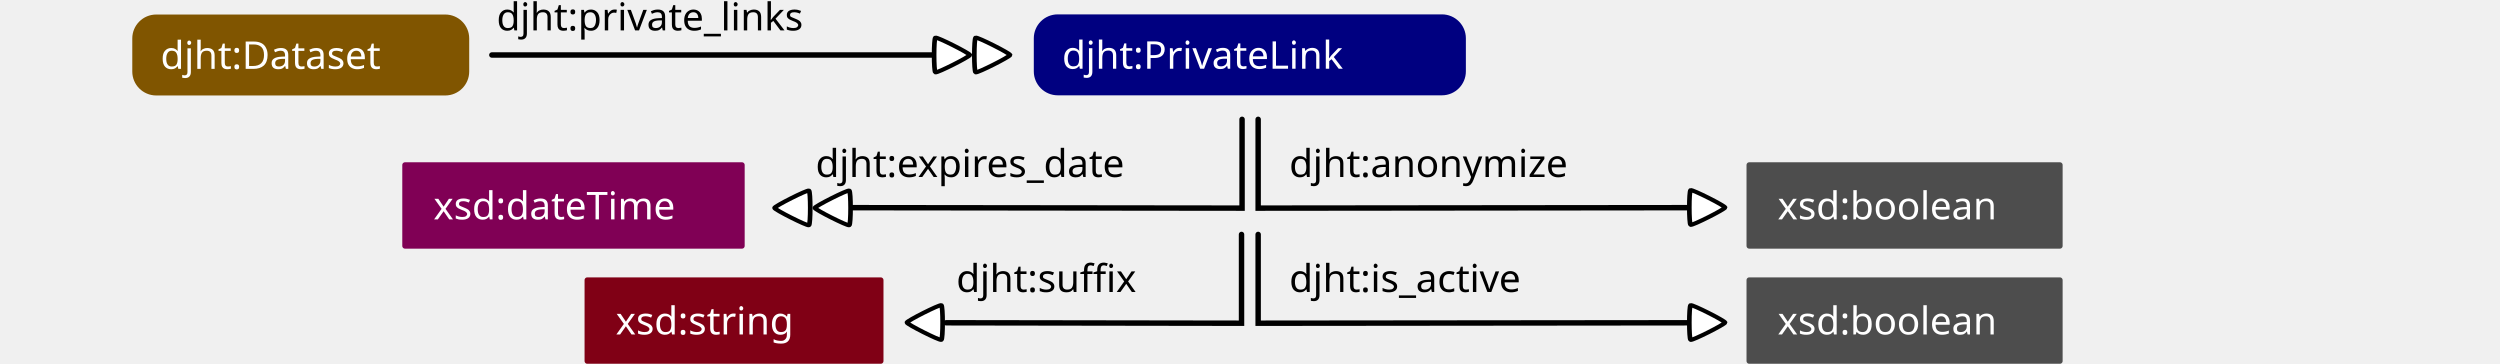
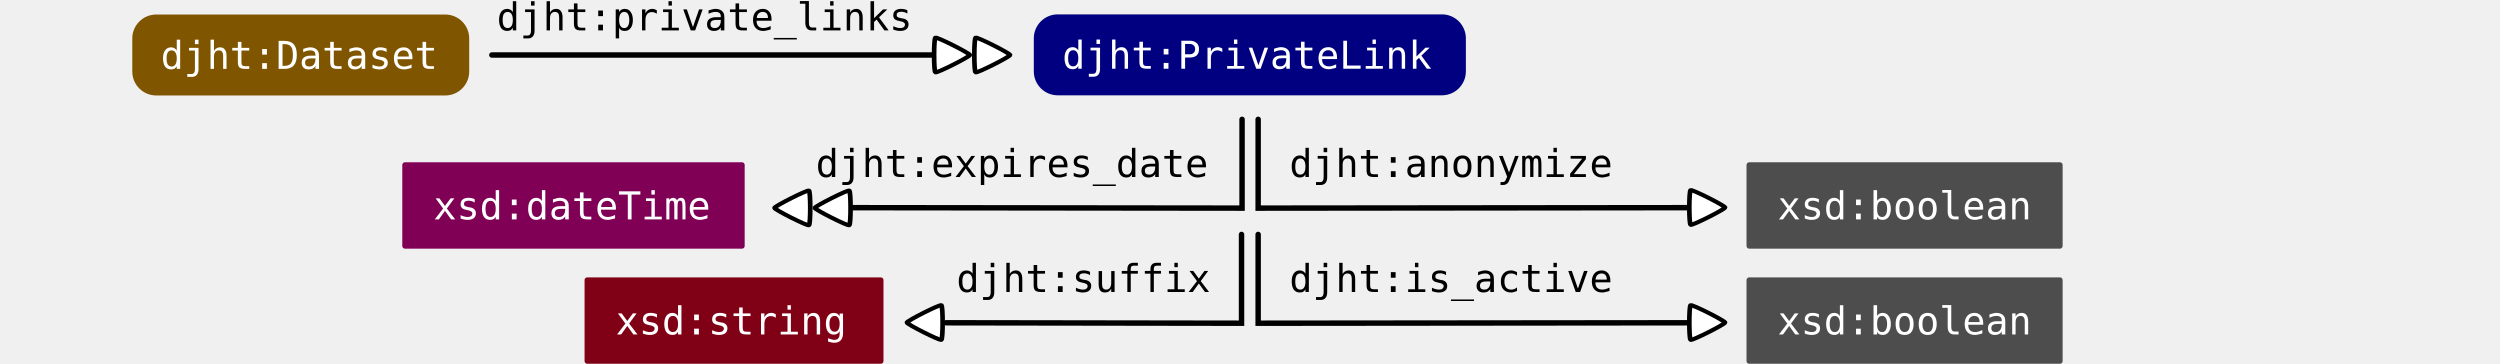
- <svg xmlns="http://www.w3.org/2000/svg" width="230mm" height="33.461mm" version="1.1" viewBox="0 0 230 33.461">
+ <svg xmlns="http://www.w3.org/2000/svg" width="230mm" height="33.461mm" version="1.1" viewBox="0 0 230 33.461" font-family="'Fira Code', monospace" font-size="3.528px">
  <g transform="translate(-302.8 -92.091)">
-     <text x="377.843" y="108.373" fill="#000000" font-family="sans-serif" font-size="3.528px" stroke-width=".131" style="line-height:1.25" xml:space="preserve">
-       <tspan x="377.843" y="108.373" font-family="'Fira Code'" font-size="3.528px" stroke-width=".131">djht:expires_date</tspan>
+     <text x="377.843" y="108.373" fill="#000" stroke-width=".131" style="line-height:1.25" xml:space="preserve">
+       <tspan x="377.843" y="108.373" stroke-width=".131">djht:expires_date</tspan>
    </text>
-     <text x="421.419" y="108.373" fill="#000000" font-family="sans-serif" font-size="3.528px" stroke-width=".131" style="line-height:1.25" xml:space="preserve">
-       <tspan x="421.419" y="108.373" font-family="'Fira Code'" font-size="3.528px" stroke-width=".131">djht:anonymize</tspan>
+     <text x="421.419" y="108.373" fill="#000" stroke-width=".131" style="line-height:1.25" xml:space="preserve">
+       <tspan x="421.419" y="108.373" stroke-width=".131">djht:anonymize</tspan>
    </text>
    <g stroke="#000" stroke-linecap="round">
      <path d="m417.07 103.07v8.168l-36.007-0.042" fill="none" stroke-width=".5" />
      <path transform="matrix(.549 .12832 -.1471 .47889 242.03 53.418)" d="m267.07 52.47c-0.228 0.228-6.135-1.355-6.218-1.666-0.083-0.311 4.241-4.636 4.552-4.552 0.311 0.083 1.894 5.991 1.666 6.218z" fill="#fff" stroke-linejoin="round" stroke-width=".754" />
      <path transform="matrix(.549 .12832 -.1471 .47889 238.32 53.418)" d="m267.07 52.47c-0.228 0.228-6.135-1.355-6.218-1.666-0.083-0.311 4.241-4.636 4.552-4.552 0.311 0.083 1.894 5.991 1.666 6.218z" fill="#fff" stroke-linejoin="round" stroke-width=".754" />
      <path d="m418.55 103.07v8.168l39.903-0.042" fill="none" stroke-width=".5" />
      <path transform="matrix(-.549 .12832 .1471 .47889 597.24 53.378)" d="m267.07 52.47c-0.228 0.228-6.135-1.355-6.218-1.666-0.083-0.311 4.241-4.636 4.552-4.552 0.311 0.083 1.894 5.991 1.666 6.218z" fill="#fff" stroke-linejoin="round" stroke-width=".754" />
    </g>
-     <text x="421.419" y="118.956" fill="#000000" font-family="sans-serif" font-size="3.528px" stroke-width=".131" style="line-height:1.25" xml:space="preserve">
-       <tspan x="421.419" y="118.956" font-family="'Fira Code'" font-size="3.528px" stroke-width=".131">djht:is_active</tspan>
+     <text x="421.419" y="118.956" fill="#000" stroke-width=".131" style="line-height:1.25" xml:space="preserve">
+       <tspan x="421.419" y="118.956" stroke-width=".131">djht:is_active</tspan>
    </text>
    <path d="m418.55 113.66v8.168l39.903-0.042" fill="none" stroke="#000" stroke-linecap="round" stroke-width=".5" />
    <path transform="matrix(-.549 .12832 .1471 .47889 597.24 63.962)" d="m267.07 52.47c-0.228 0.228-6.135-1.355-6.218-1.666-0.083-0.311 4.241-4.636 4.552-4.552 0.311 0.083 1.894 5.991 1.666 6.218z" fill="#fff" stroke="#000" stroke-linecap="round" stroke-linejoin="round" stroke-width=".754" />
-     <text x="390.789" y="118.956" fill="#000000" font-family="sans-serif" font-size="3.528px" stroke-width=".131" style="line-height:1.25" xml:space="preserve">
-       <tspan x="390.789" y="118.956" font-family="'Fira Code'" font-size="3.528px" stroke-width=".131">djht:suffix</tspan>
+     <text x="390.789" y="118.956" fill="#000" stroke-width=".131" style="line-height:1.25" xml:space="preserve">
+       <tspan x="390.789" y="118.956" stroke-width=".131">djht:suffix</tspan>
    </text>
    <path d="m417.02 113.66v8.168l-27.171-0.042" fill="none" stroke="#000" stroke-linecap="round" stroke-width=".5" />
    <path transform="matrix(.549 .12832 -.1471 .47889 250.5 63.962)" d="m267.07 52.47c-0.228 0.228-6.135-1.355-6.218-1.666-0.083-0.311 4.241-4.636 4.552-4.552 0.311 0.083 1.894 5.991 1.666 6.218z" fill="#fff" stroke="#000" stroke-linecap="round" stroke-linejoin="round" stroke-width=".754" />
    <g>
      <rect x="356.83" y="117.86" width="27" height="7.447" rx="0" ry="0" fill="#800015" stroke="#800015" stroke-linecap="round" stroke-linejoin="round" stroke-width=".5" />
-       <text x="359.447" y="122.857" fill="#ffffff" font-family="sans-serif" font-size="3.528px" stroke-width=".131" style="line-height:1.25" xml:space="preserve">
-         <tspan x="359.447" y="122.857" fill="#ffffff" font-family="'Fira Code'" font-size="3.528px" stroke-width=".131">xsd:string</tspan>
+       <text x="359.447" y="122.857" fill="#fff" stroke-width=".131" style="line-height:1.25" xml:space="preserve">
+         <tspan x="359.447" y="122.857" fill="#fff" stroke-width=".131">xsd:string</tspan>
      </text>
      <rect x="397.91" y="93.413" width="39.75" height="7.447" ry="2.204" fill="#000080" />
-       <text x="400.519" y="98.415" fill="#ffffff" font-family="sans-serif" font-size="3.528px" stroke-width=".131" style="line-height:1.25" xml:space="preserve">
-         <tspan x="400.519" y="98.415" fill="#ffffff" font-family="'Fira Code'" font-size="3.528px" stroke-width=".131">djht:PrivateLink</tspan>
+       <text x="400.519" y="98.415" fill="#fff" stroke-width=".131" style="line-height:1.25" xml:space="preserve">
+         <tspan x="400.519" y="98.415" fill="#fff" stroke-width=".131">djht:PrivateLink</tspan>
      </text>
      <rect x="463.73" y="107.27" width="28.582" height="7.447" rx="0" ry="0" fill="#4d4d4d" stroke="#4d4d4d" stroke-linecap="round" stroke-linejoin="round" stroke-width=".5" />
-       <text x="466.339" y="112.274" fill="#ffffff" font-family="sans-serif" font-size="3.528px" stroke-width=".131" style="line-height:1.25" xml:space="preserve">
-         <tspan x="466.339" y="112.274" fill="#ffffff" font-family="'Fira Code'" font-size="3.528px" stroke-width=".131">xsd:boolean</tspan>
+       <text x="466.339" y="112.274" fill="#fff" stroke-width=".131" style="line-height:1.25" xml:space="preserve">
+         <tspan x="466.339" y="112.274" fill="#fff" stroke-width=".131">xsd:boolean</tspan>
      </text>
      <rect x="340.06" y="107.27" width="31" height="7.447" rx="0" ry="0" fill="#800055" stroke="#800055" stroke-linecap="round" stroke-linejoin="round" stroke-width=".5" />
-       <text x="342.676" y="112.274" fill="#ffffff" font-family="sans-serif" font-size="3.528px" stroke-width=".131" style="line-height:1.25" xml:space="preserve">
-         <tspan x="342.676" y="112.274" fill="#ffffff" font-family="'Fira Code'" font-size="3.528px" stroke-width=".131">xsd:dateTime</tspan>
+       <text x="342.676" y="112.274" fill="#fff" stroke-width=".131" style="line-height:1.25" xml:space="preserve">
+         <tspan x="342.676" y="112.274" fill="#fff" stroke-width=".131">xsd:dateTime</tspan>
      </text>
      <rect x="463.73" y="117.86" width="28.582" height="7.447" rx="0" ry="0" fill="#4d4d4d" stroke="#4d4d4d" stroke-linecap="round" stroke-linejoin="round" stroke-width=".5" />
-       <text x="466.339" y="122.857" fill="#ffffff" font-family="sans-serif" font-size="3.528px" stroke-width=".131" style="line-height:1.25" xml:space="preserve">
-         <tspan x="466.339" y="122.857" fill="#ffffff" font-family="'Fira Code'" font-size="3.528px" stroke-width=".131">xsd:boolean</tspan>
+       <text x="466.339" y="122.857" fill="#fff" stroke-width=".131" style="line-height:1.25" xml:space="preserve">
+         <tspan x="466.339" y="122.857" fill="#fff" stroke-width=".131">xsd:boolean</tspan>
      </text>
      <rect x="314.97" y="93.427" width="30.997" height="7.447" ry="2.204" fill="#805500" />
-       <text x="317.579" y="98.429" fill="#ffffff" font-family="sans-serif" font-size="3.528px" stroke-width=".131" style="line-height:1.25" xml:space="preserve">
-         <tspan x="317.579" y="98.429" fill="#ffffff" font-family="'Fira Code'" font-size="3.528px" stroke-width=".131">djht:Dataset</tspan>
+       <text x="317.579" y="98.429" fill="#fff" stroke-width=".131" style="line-height:1.25" xml:space="preserve">
+         <tspan x="317.579" y="98.429" fill="#fff" stroke-width=".131">djht:Dataset</tspan>
      </text>
    </g>
    <g stroke="#000" stroke-linecap="round">
      <path d="m348.05 97.151h40.755" fill="none" stroke-width=".5" />
      <path transform="matrix(-.549 .12832 .1471 .47889 527.76 39.349)" d="m267.07 52.47c-0.228 0.228-6.135-1.355-6.218-1.666-0.083-0.311 4.241-4.636 4.552-4.552 0.311 0.083 1.894 5.991 1.666 6.218z" fill="#fff" stroke-linejoin="round" stroke-width=".754" />
      <path transform="matrix(-.549 .12832 .1471 .47889 531.46 39.349)" d="m267.07 52.47c-0.228 0.228-6.135-1.355-6.218-1.666-0.083-0.311 4.241-4.636 4.552-4.552 0.311 0.083 1.894 5.991 1.666 6.218z" fill="#fff" stroke-linejoin="round" stroke-width=".754" />
    </g>
-     <text x="348.496" y="94.888" fill="#000000" font-family="sans-serif" font-size="3.528px" stroke-width=".131" style="line-height:1.25" xml:space="preserve">
-       <tspan x="348.496" y="94.888" font-family="'Fira Code'" font-size="3.528px" stroke-width=".131">djht:private_links</tspan>
+     <text x="348.496" y="94.888" fill="#000" stroke-width=".131" style="line-height:1.25" xml:space="preserve">
+       <tspan x="348.496" y="94.888" stroke-width=".131">djht:private_links</tspan>
    </text>
  </g>
</svg>
